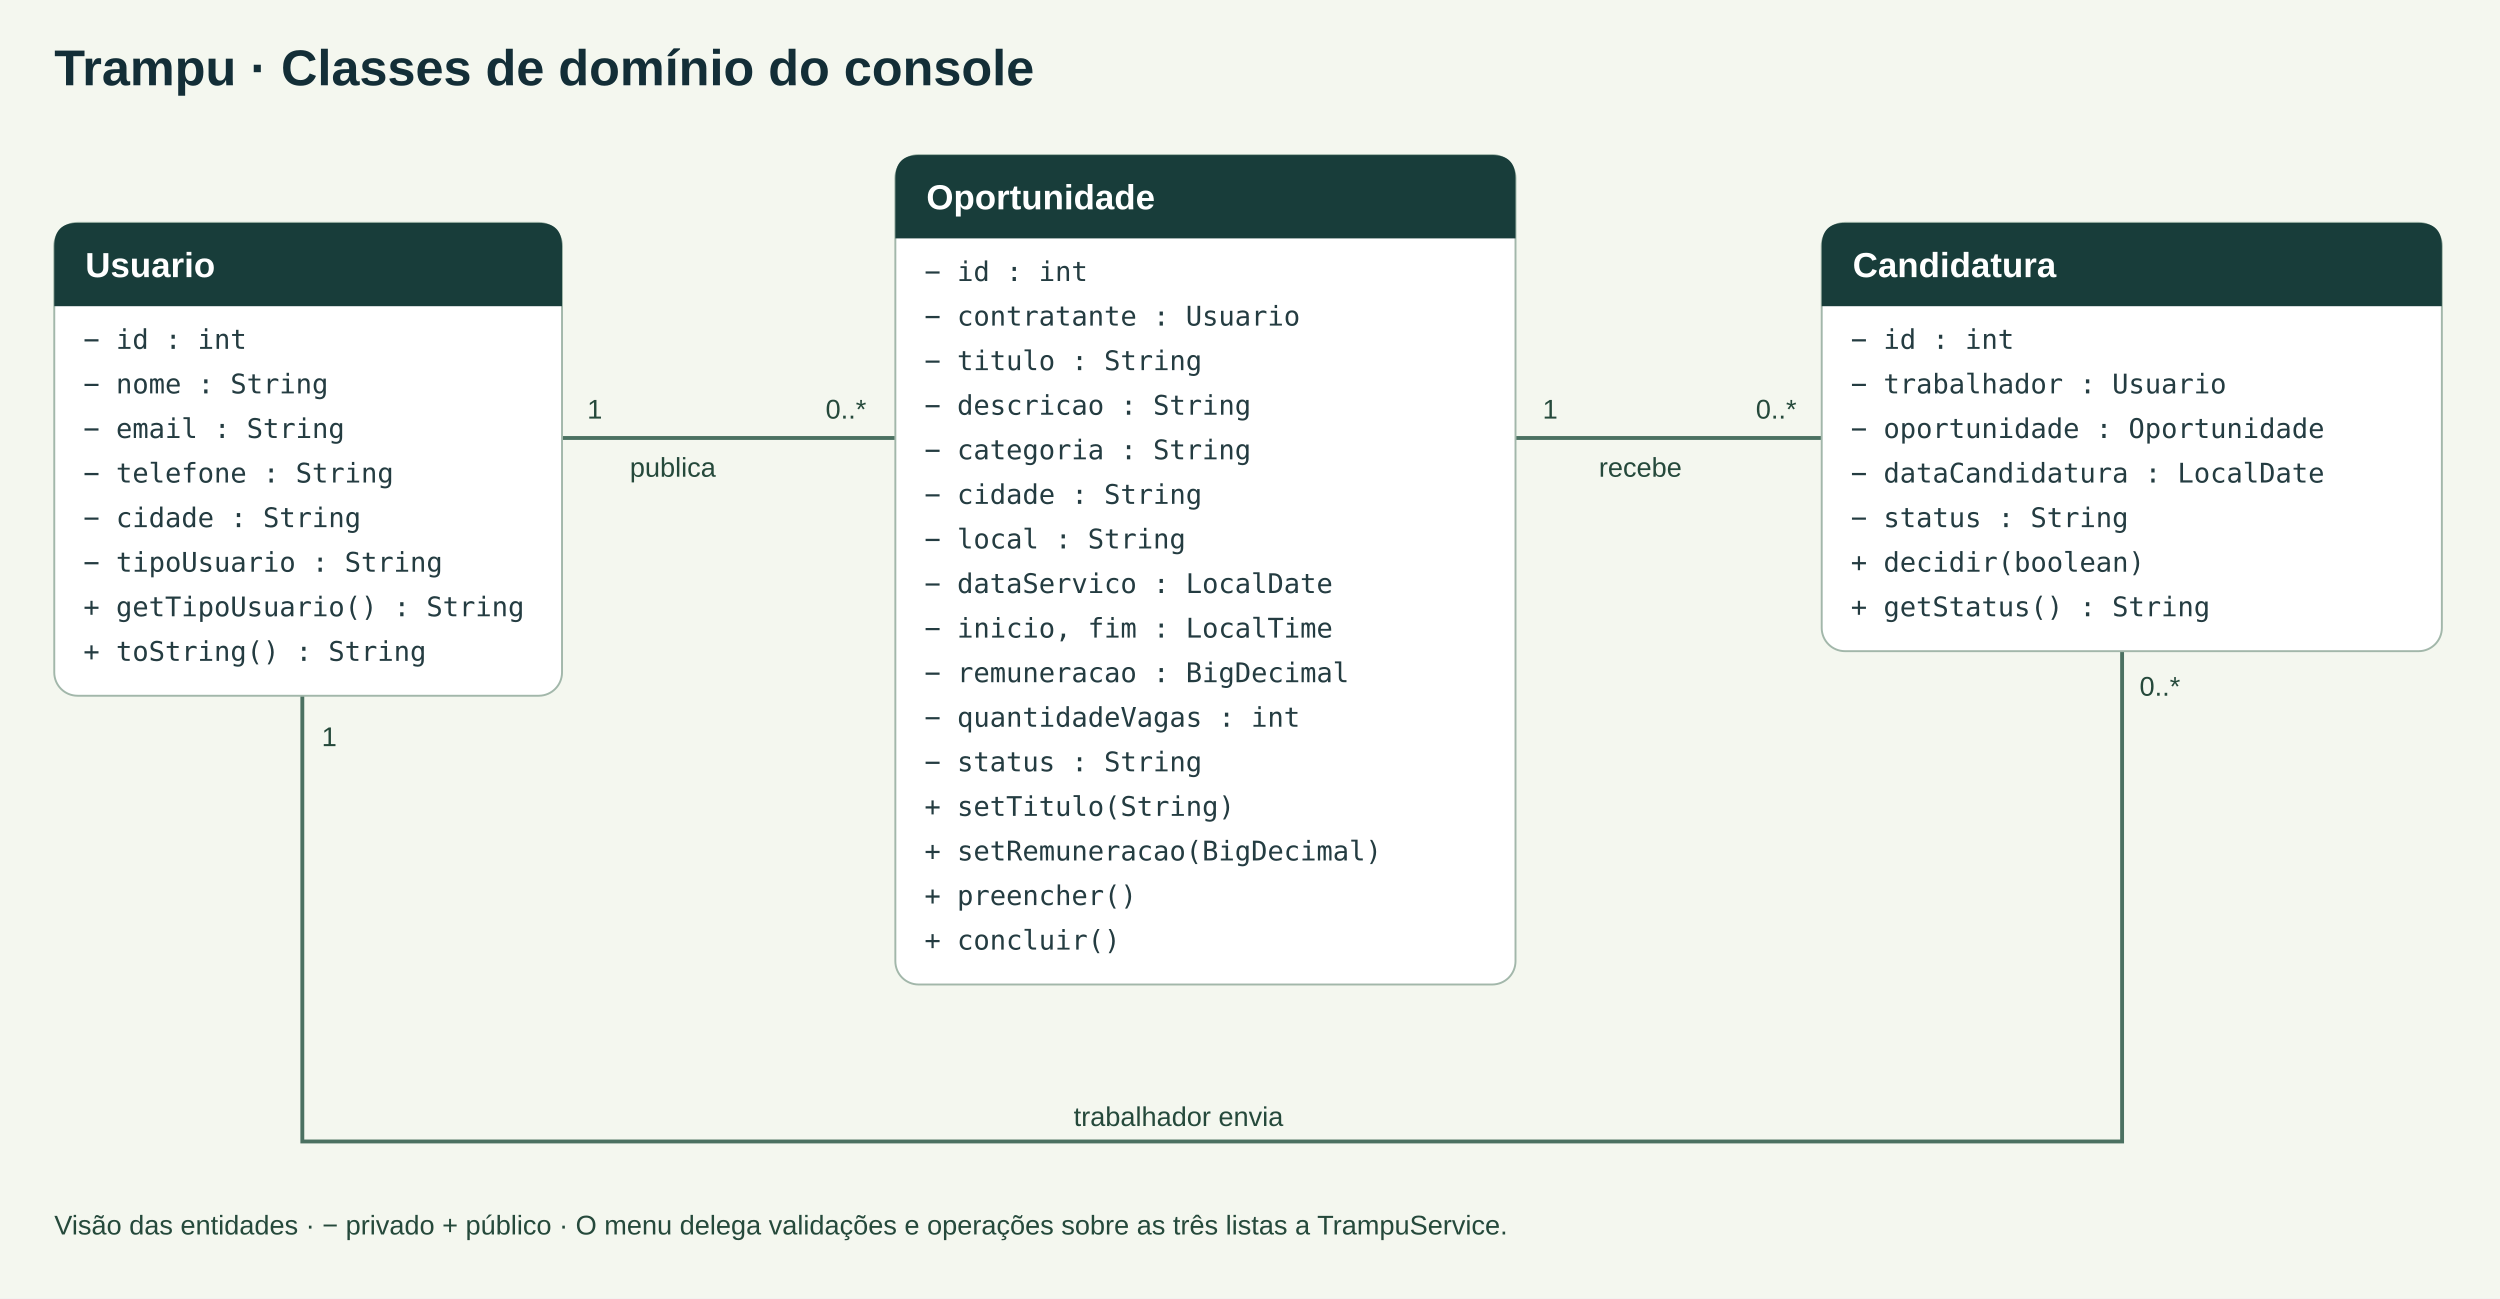
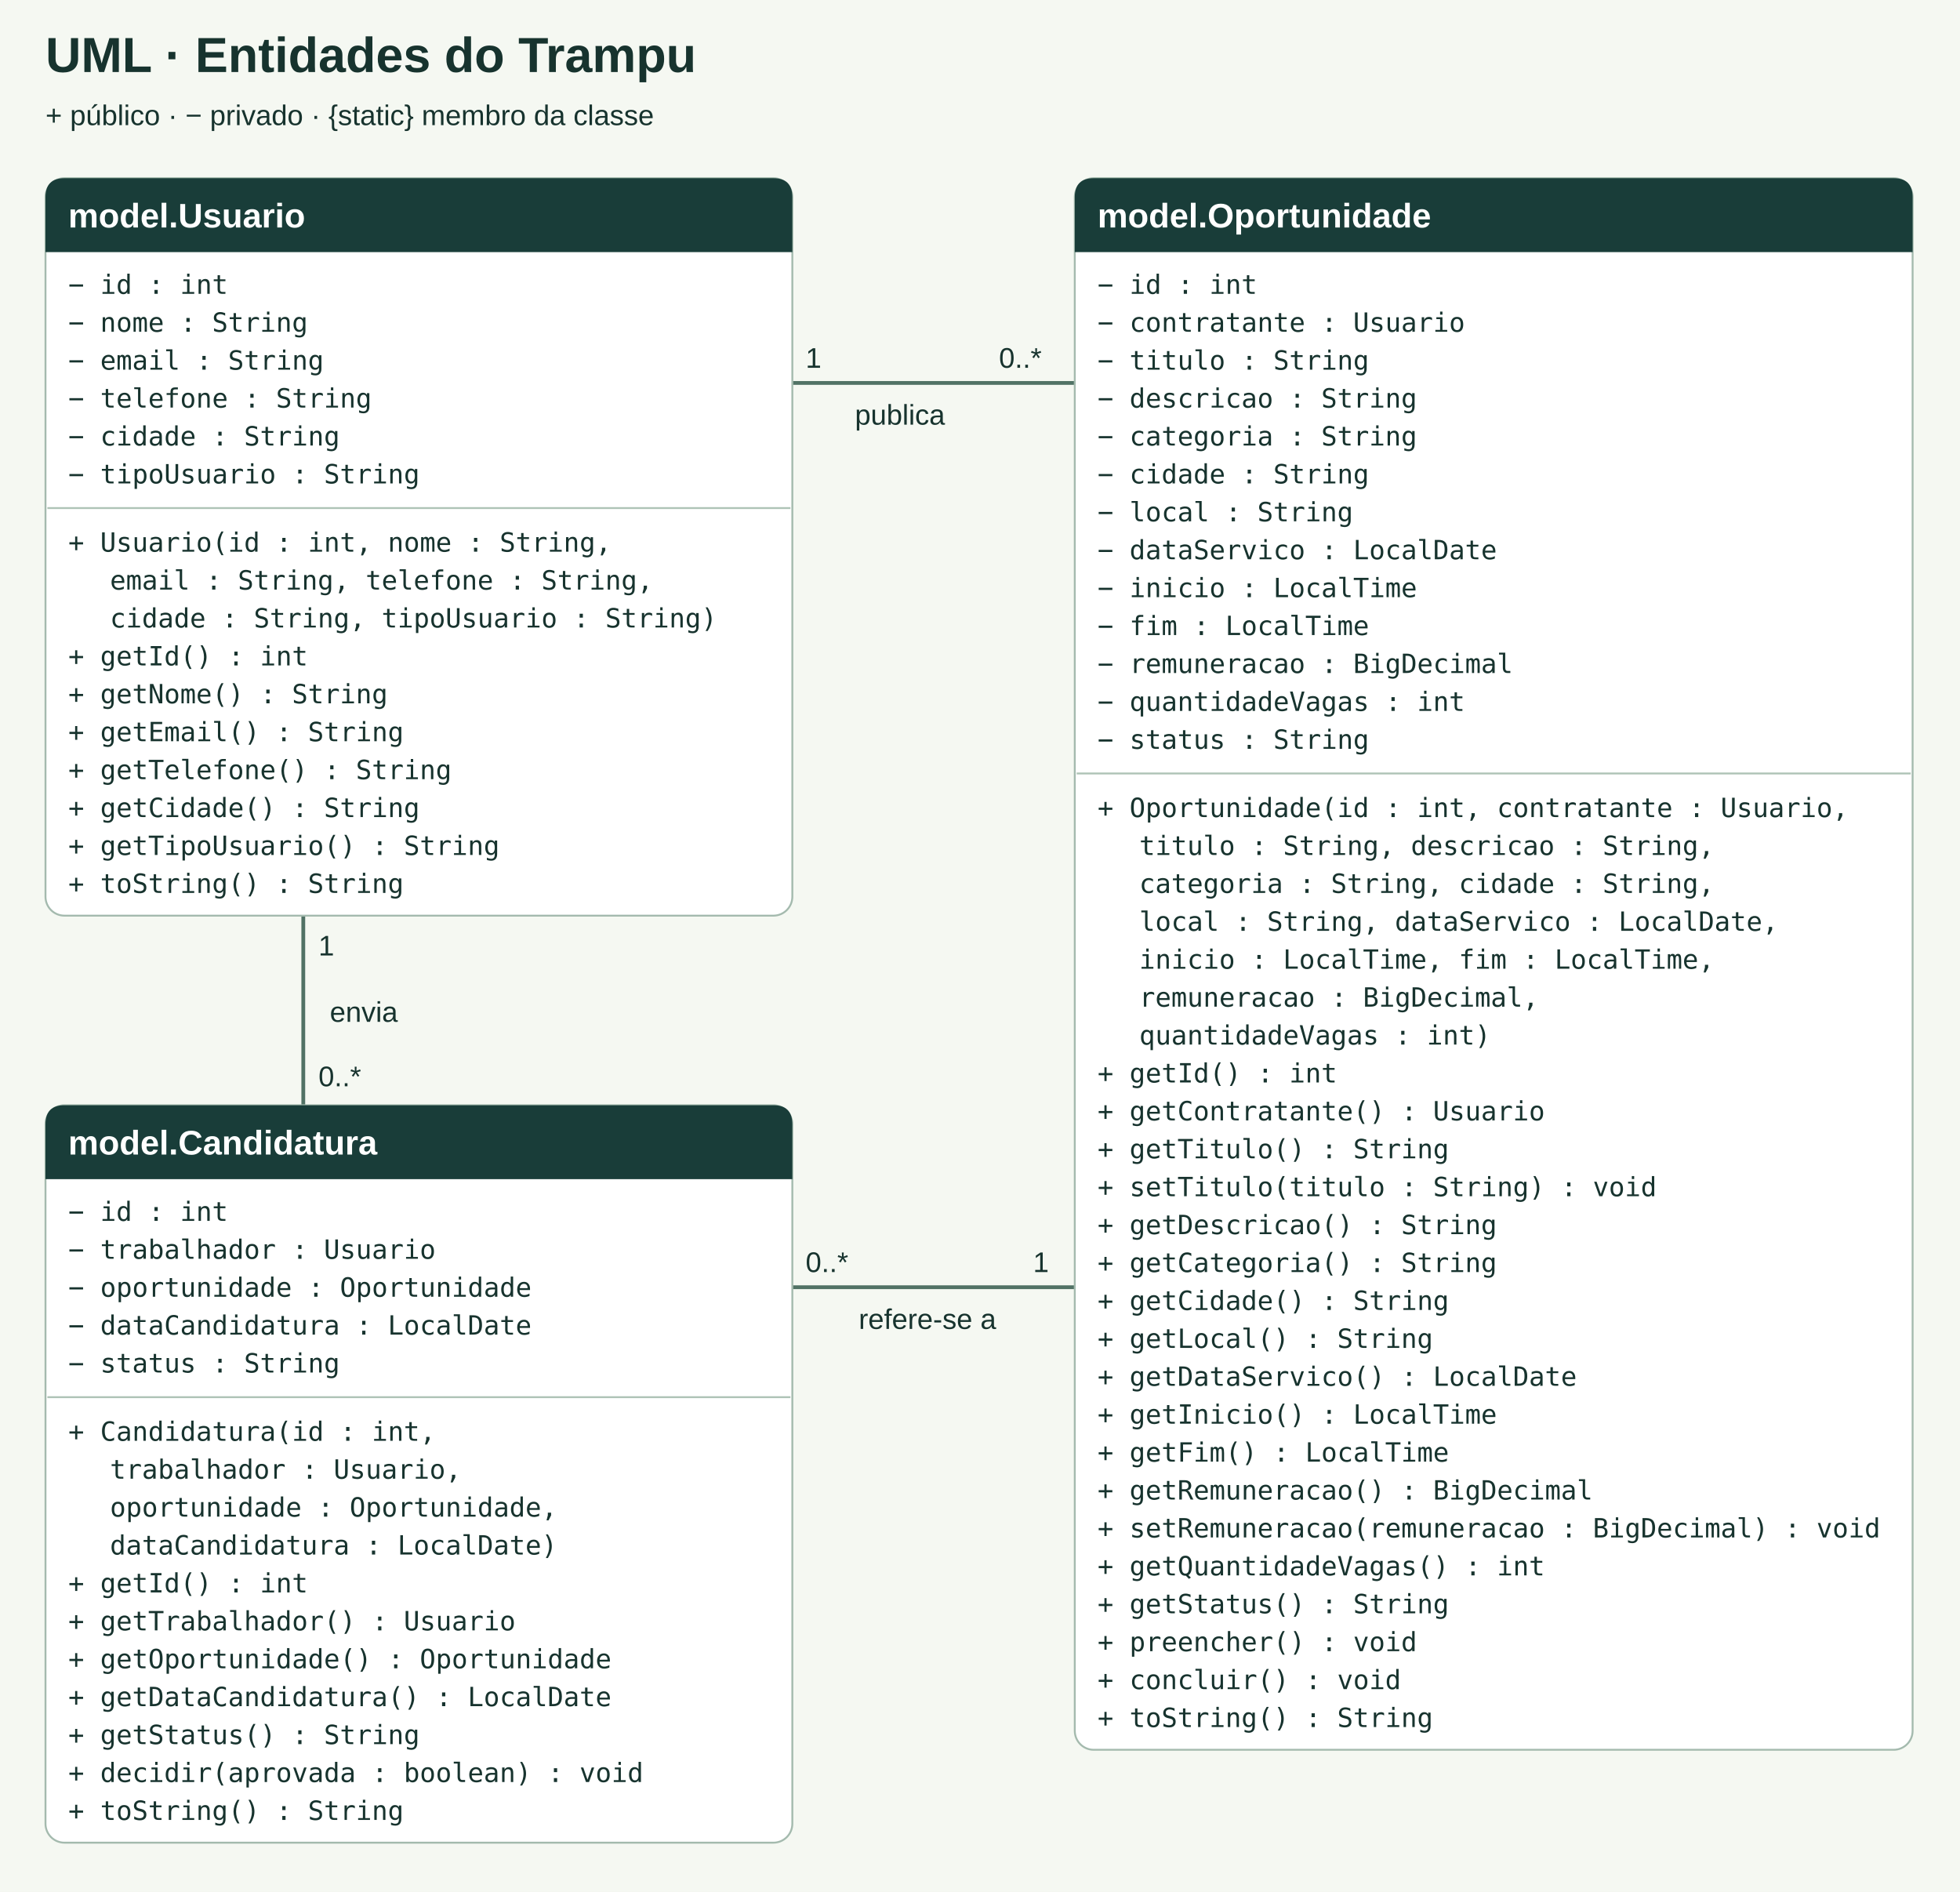
- <svg xmlns="http://www.w3.org/2000/svg" viewBox="0 0 1290 670" role="img" aria-labelledby="titulo descricao">
-   <style>.title,.box-title,.label{font-family:Arial,sans-serif}.title{font-size:26px;fill:#132e37;font-weight:bold}.box-title{font-size:18px;fill:#fff;font-weight:bold}.row{font:14px Consolas,monospace;fill:#243c41}.label{font-size:14px;fill:#25493b;paint-order:stroke;stroke:#f4f7ef;stroke-width:4px;stroke-linejoin:round}.line{stroke:#4b7161;stroke-width:2;fill:none}</style>
-   <rect width="100%" height="100%" fill="#f4f7ef" />
-   <text x="28" y="44" class="title">Trampu · Classes de domínio do console</text>
-   <path class="line" d="M290 226H462" />
-   <text x="303" y="216" class="label">1</text>
-   <text x="426" y="216" class="label">0..*</text>
-   <text x="325" y="246" class="label">publica</text>
-   <path class="line" d="M782 226H940" />
-   <text x="796" y="216" class="label">1</text>
-   <text x="906" y="216" class="label">0..*</text>
-   <text x="825" y="246" class="label">recebe</text>
-   <path class="line" d="M156 359V589H1095V336" />
-   <text x="166" y="385" class="label">1</text>
-   <text x="1104" y="359" class="label">0..*</text>
-   <text x="554" y="581" class="label">trabalhador envia</text>
-   <g transform="translate(28 115)">
-     <rect width="262" height="244" rx="12" fill="white" stroke="#a2b7aa" />
-     <path d="M12 0h238q12 0 12 12v31H0V12Q0 0 12 0" fill="#183d3a" />
-     <text x="16" y="28" class="box-title">Usuario</text>
-     <text x="15" y="65" class="row">− id : int</text>
-     <text x="15" y="88" class="row">− nome : String</text>
-     <text x="15" y="111" class="row">− email : String</text>
-     <text x="15" y="134" class="row">− telefone : String</text>
-     <text x="15" y="157" class="row">− cidade : String</text>
-     <text x="15" y="180" class="row">− tipoUsuario : String</text>
-     <text x="15" y="203" class="row">+ getTipoUsuario() : String</text>
-     <text x="15" y="226" class="row">+ toString() : String</text>
+ <svg xmlns="http://www.w3.org/2000/svg" width="1034" height="998" viewBox="0 0 1034 998" role="img" aria-labelledby="title desc">
+   <style>text{font-family:Arial,sans-serif;fill:#17332e}.title{font-size:26px;font-weight:700}.head{font-weight:700;font-size:18px;fill:#fff}.row{font:14px Consolas,monospace}.label{font-size:15px;paint-order:stroke;stroke:#f5f8f2;stroke-width:5px;stroke-linejoin:round}.wire{stroke:#517265;stroke-width:2;fill:none}</style>
+   <rect width="100%" height="100%" fill="#f5f8f2" />
+   <text x="24" y="38" class="title">UML · Entidades do Trampu</text>
+   <text x="24" y="66" class="label">+ público   ·   − privado   ·   {static} membro da classe</text>
+   <path d="M418 202H567" class="wire" />
+   <text x="425" y="194" class="label">1</text>
+   <text x="527" y="194" class="label">0..*</text>
+   <text x="451" y="224" class="label">publica</text>
+   <path d="M160 483V583" class="wire" />
+   <text x="168" y="504" class="label">1</text>
+   <text x="174" y="539" class="label">envia</text>
+   <text x="168" y="573" class="label">0..*</text>
+   <path d="M418 679H567" class="wire" />
+   <text x="425" y="671" class="label">0..*</text>
+   <text x="545" y="671" class="label">1</text>
+   <text x="453" y="701" class="label">refere-se a</text>
+   <g transform="translate(24 94)">
+     <rect width="394" height="389" rx="10" fill="#fff" stroke="#a4baae" />
+     <path d="M10 0H384Q394 0 394 10V39H0V10Q0 0 10 0" fill="#193d39" />
+     <text x="12" y="26" class="head">model.Usuario</text>
+     <text x="12" y="61" class="row">− id : int</text>
+     <text x="12" y="81" class="row">− nome : String</text>
+     <text x="12" y="101" class="row">− email : String</text>
+     <text x="12" y="121" class="row">− telefone : String</text>
+     <text x="12" y="141" class="row">− cidade : String</text>
+     <text x="12" y="161" class="row">− tipoUsuario : String</text>
+     <path d="M1 174H393" stroke="#aec3b6" />
+     <text x="12" y="197" class="row">+ Usuario(id : int, nome : String,</text>
+     <text x="34" y="217" class="row">email : String, telefone : String,</text>
+     <text x="34" y="237" class="row">cidade : String, tipoUsuario : String)</text>
+     <text x="12" y="257" class="row">+ getId() : int</text>
+     <text x="12" y="277" class="row">+ getNome() : String</text>
+     <text x="12" y="297" class="row">+ getEmail() : String</text>
+     <text x="12" y="317" class="row">+ getTelefone() : String</text>
+     <text x="12" y="337" class="row">+ getCidade() : String</text>
+     <text x="12" y="357" class="row">+ getTipoUsuario() : String</text>
+     <text x="12" y="377" class="row">+ toString() : String</text>
  </g>
-   <g transform="translate(462 80)">
-     <rect width="320" height="428" rx="12" fill="white" stroke="#a2b7aa" />
-     <path d="M12 0h296q12 0 12 12v31H0V12Q0 0 12 0" fill="#183d3a" />
-     <text x="16" y="28" class="box-title">Oportunidade</text>
-     <text x="15" y="65" class="row">− id : int</text>
-     <text x="15" y="88" class="row">− contratante : Usuario</text>
-     <text x="15" y="111" class="row">− titulo : String</text>
-     <text x="15" y="134" class="row">− descricao : String</text>
-     <text x="15" y="157" class="row">− categoria : String</text>
-     <text x="15" y="180" class="row">− cidade : String</text>
-     <text x="15" y="203" class="row">− local : String</text>
-     <text x="15" y="226" class="row">− dataServico : LocalDate</text>
-     <text x="15" y="249" class="row">− inicio, fim : LocalTime</text>
-     <text x="15" y="272" class="row">− remuneracao : BigDecimal</text>
-     <text x="15" y="295" class="row">− quantidadeVagas : int</text>
-     <text x="15" y="318" class="row">− status : String</text>
-     <text x="15" y="341" class="row">+ setTitulo(String)</text>
-     <text x="15" y="364" class="row">+ setRemuneracao(BigDecimal)</text>
-     <text x="15" y="387" class="row">+ preencher()</text>
-     <text x="15" y="410" class="row">+ concluir()</text>
+   <g transform="translate(567 94)">
+     <rect width="442" height="829" rx="10" fill="#fff" stroke="#a4baae" />
+     <path d="M10 0H432Q442 0 442 10V39H0V10Q0 0 10 0" fill="#193d39" />
+     <text x="12" y="26" class="head">model.Oportunidade</text>
+     <text x="12" y="61" class="row">− id : int</text>
+     <text x="12" y="81" class="row">− contratante : Usuario</text>
+     <text x="12" y="101" class="row">− titulo : String</text>
+     <text x="12" y="121" class="row">− descricao : String</text>
+     <text x="12" y="141" class="row">− categoria : String</text>
+     <text x="12" y="161" class="row">− cidade : String</text>
+     <text x="12" y="181" class="row">− local : String</text>
+     <text x="12" y="201" class="row">− dataServico : LocalDate</text>
+     <text x="12" y="221" class="row">− inicio : LocalTime</text>
+     <text x="12" y="241" class="row">− fim : LocalTime</text>
+     <text x="12" y="261" class="row">− remuneracao : BigDecimal</text>
+     <text x="12" y="281" class="row">− quantidadeVagas : int</text>
+     <text x="12" y="301" class="row">− status : String</text>
+     <path d="M1 314H441" stroke="#aec3b6" />
+     <text x="12" y="337" class="row">+ Oportunidade(id : int, contratante : Usuario,</text>
+     <text x="34" y="357" class="row">titulo : String, descricao : String,</text>
+     <text x="34" y="377" class="row">categoria : String, cidade : String,</text>
+     <text x="34" y="397" class="row">local : String, dataServico : LocalDate,</text>
+     <text x="34" y="417" class="row">inicio : LocalTime, fim : LocalTime,</text>
+     <text x="34" y="437" class="row">remuneracao : BigDecimal,</text>
+     <text x="34" y="457" class="row">quantidadeVagas : int)</text>
+     <text x="12" y="477" class="row">+ getId() : int</text>
+     <text x="12" y="497" class="row">+ getContratante() : Usuario</text>
+     <text x="12" y="517" class="row">+ getTitulo() : String</text>
+     <text x="12" y="537" class="row">+ setTitulo(titulo : String) : void</text>
+     <text x="12" y="557" class="row">+ getDescricao() : String</text>
+     <text x="12" y="577" class="row">+ getCategoria() : String</text>
+     <text x="12" y="597" class="row">+ getCidade() : String</text>
+     <text x="12" y="617" class="row">+ getLocal() : String</text>
+     <text x="12" y="637" class="row">+ getDataServico() : LocalDate</text>
+     <text x="12" y="657" class="row">+ getInicio() : LocalTime</text>
+     <text x="12" y="677" class="row">+ getFim() : LocalTime</text>
+     <text x="12" y="697" class="row">+ getRemuneracao() : BigDecimal</text>
+     <text x="12" y="717" class="row">+ setRemuneracao(remuneracao : BigDecimal) : void</text>
+     <text x="12" y="737" class="row">+ getQuantidadeVagas() : int</text>
+     <text x="12" y="757" class="row">+ getStatus() : String</text>
+     <text x="12" y="777" class="row">+ preencher() : void</text>
+     <text x="12" y="797" class="row">+ concluir() : void</text>
+     <text x="12" y="817" class="row">+ toString() : String</text>
  </g>
-   <g transform="translate(940 115)">
-     <rect width="320" height="221" rx="12" fill="white" stroke="#a2b7aa" />
-     <path d="M12 0h296q12 0 12 12v31H0V12Q0 0 12 0" fill="#183d3a" />
-     <text x="16" y="28" class="box-title">Candidatura</text>
-     <text x="15" y="65" class="row">− id : int</text>
-     <text x="15" y="88" class="row">− trabalhador : Usuario</text>
-     <text x="15" y="111" class="row">− oportunidade : Oportunidade</text>
-     <text x="15" y="134" class="row">− dataCandidatura : LocalDate</text>
-     <text x="15" y="157" class="row">− status : String</text>
-     <text x="15" y="180" class="row">+ decidir(boolean)</text>
-     <text x="15" y="203" class="row">+ getStatus() : String</text>
+   <g transform="translate(24 583)">
+     <rect width="394" height="389" rx="10" fill="#fff" stroke="#a4baae" />
+     <path d="M10 0H384Q394 0 394 10V39H0V10Q0 0 10 0" fill="#193d39" />
+     <text x="12" y="26" class="head">model.Candidatura</text>
+     <text x="12" y="61" class="row">− id : int</text>
+     <text x="12" y="81" class="row">− trabalhador : Usuario</text>
+     <text x="12" y="101" class="row">− oportunidade : Oportunidade</text>
+     <text x="12" y="121" class="row">− dataCandidatura : LocalDate</text>
+     <text x="12" y="141" class="row">− status : String</text>
+     <path d="M1 154H393" stroke="#aec3b6" />
+     <text x="12" y="177" class="row">+ Candidatura(id : int,</text>
+     <text x="34" y="197" class="row">trabalhador : Usuario,</text>
+     <text x="34" y="217" class="row">oportunidade : Oportunidade,</text>
+     <text x="34" y="237" class="row">dataCandidatura : LocalDate)</text>
+     <text x="12" y="257" class="row">+ getId() : int</text>
+     <text x="12" y="277" class="row">+ getTrabalhador() : Usuario</text>
+     <text x="12" y="297" class="row">+ getOportunidade() : Oportunidade</text>
+     <text x="12" y="317" class="row">+ getDataCandidatura() : LocalDate</text>
+     <text x="12" y="337" class="row">+ getStatus() : String</text>
+     <text x="12" y="357" class="row">+ decidir(aprovada : boolean) : void</text>
+     <text x="12" y="377" class="row">+ toString() : String</text>
  </g>
-   <text x="28" y="637" class="label">Visão das entidades · − privado   + público · O menu delega validações e operações sobre as três listas a TrampuService.</text>
</svg>
